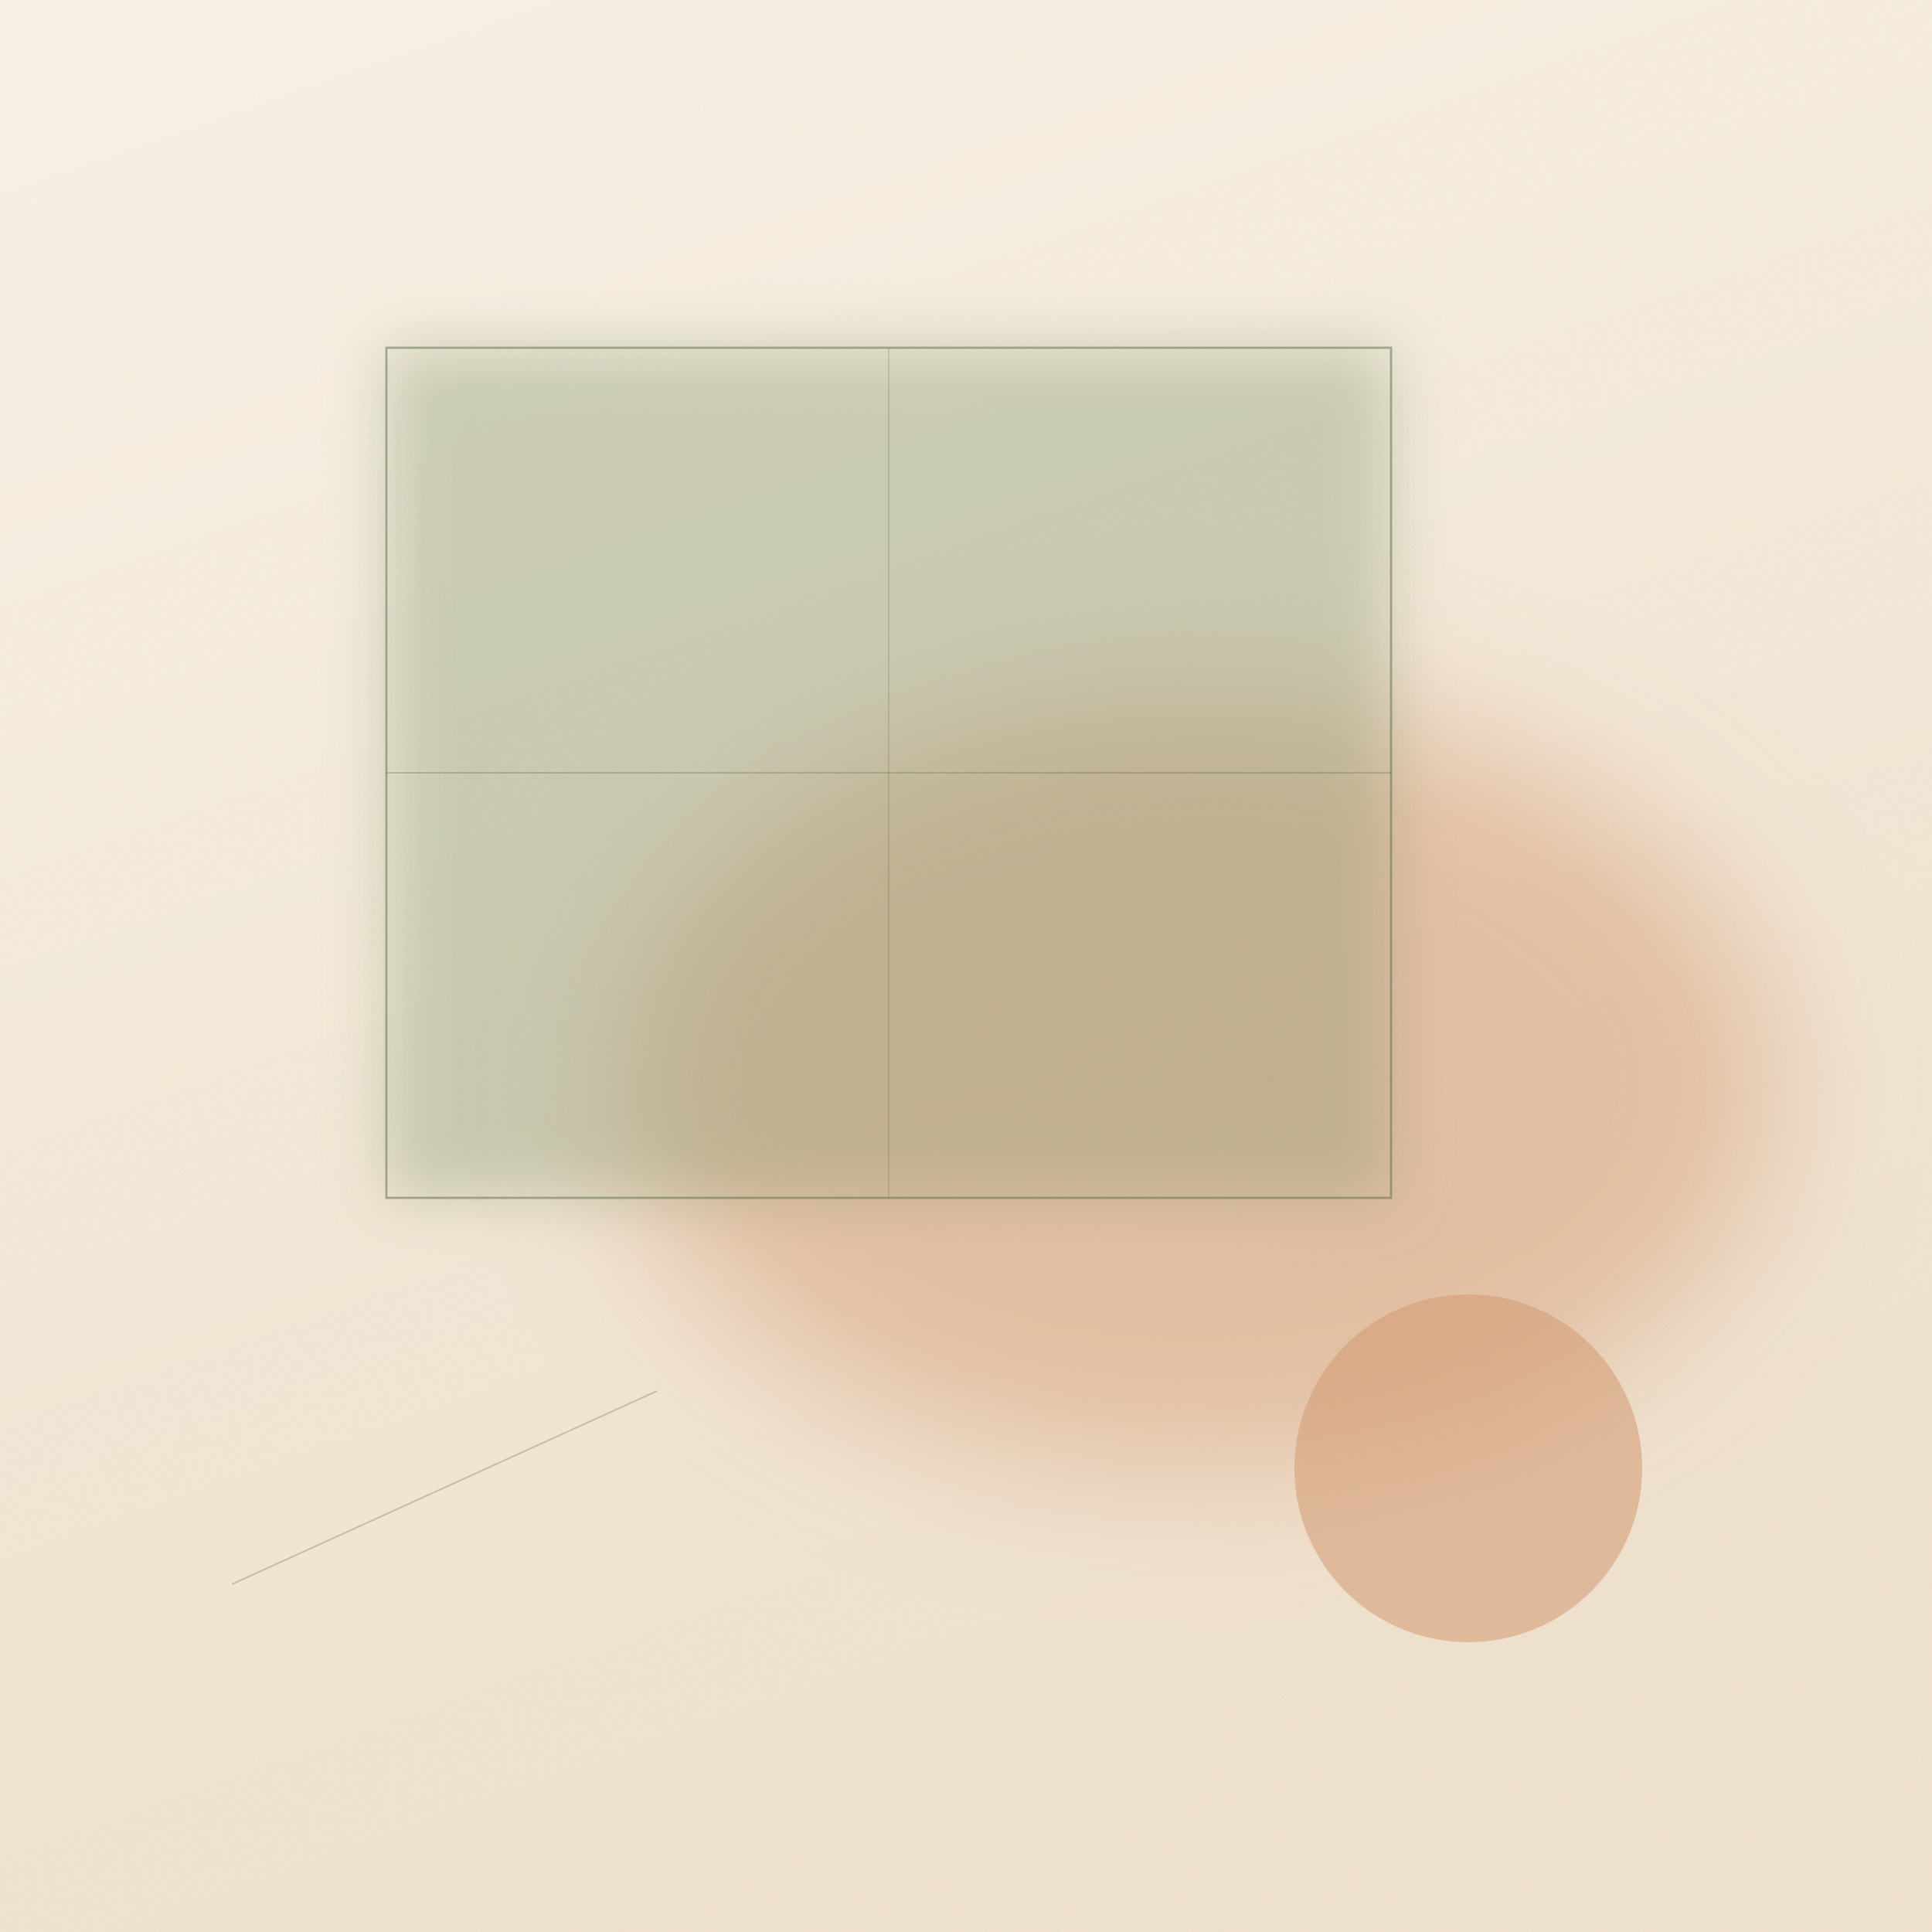
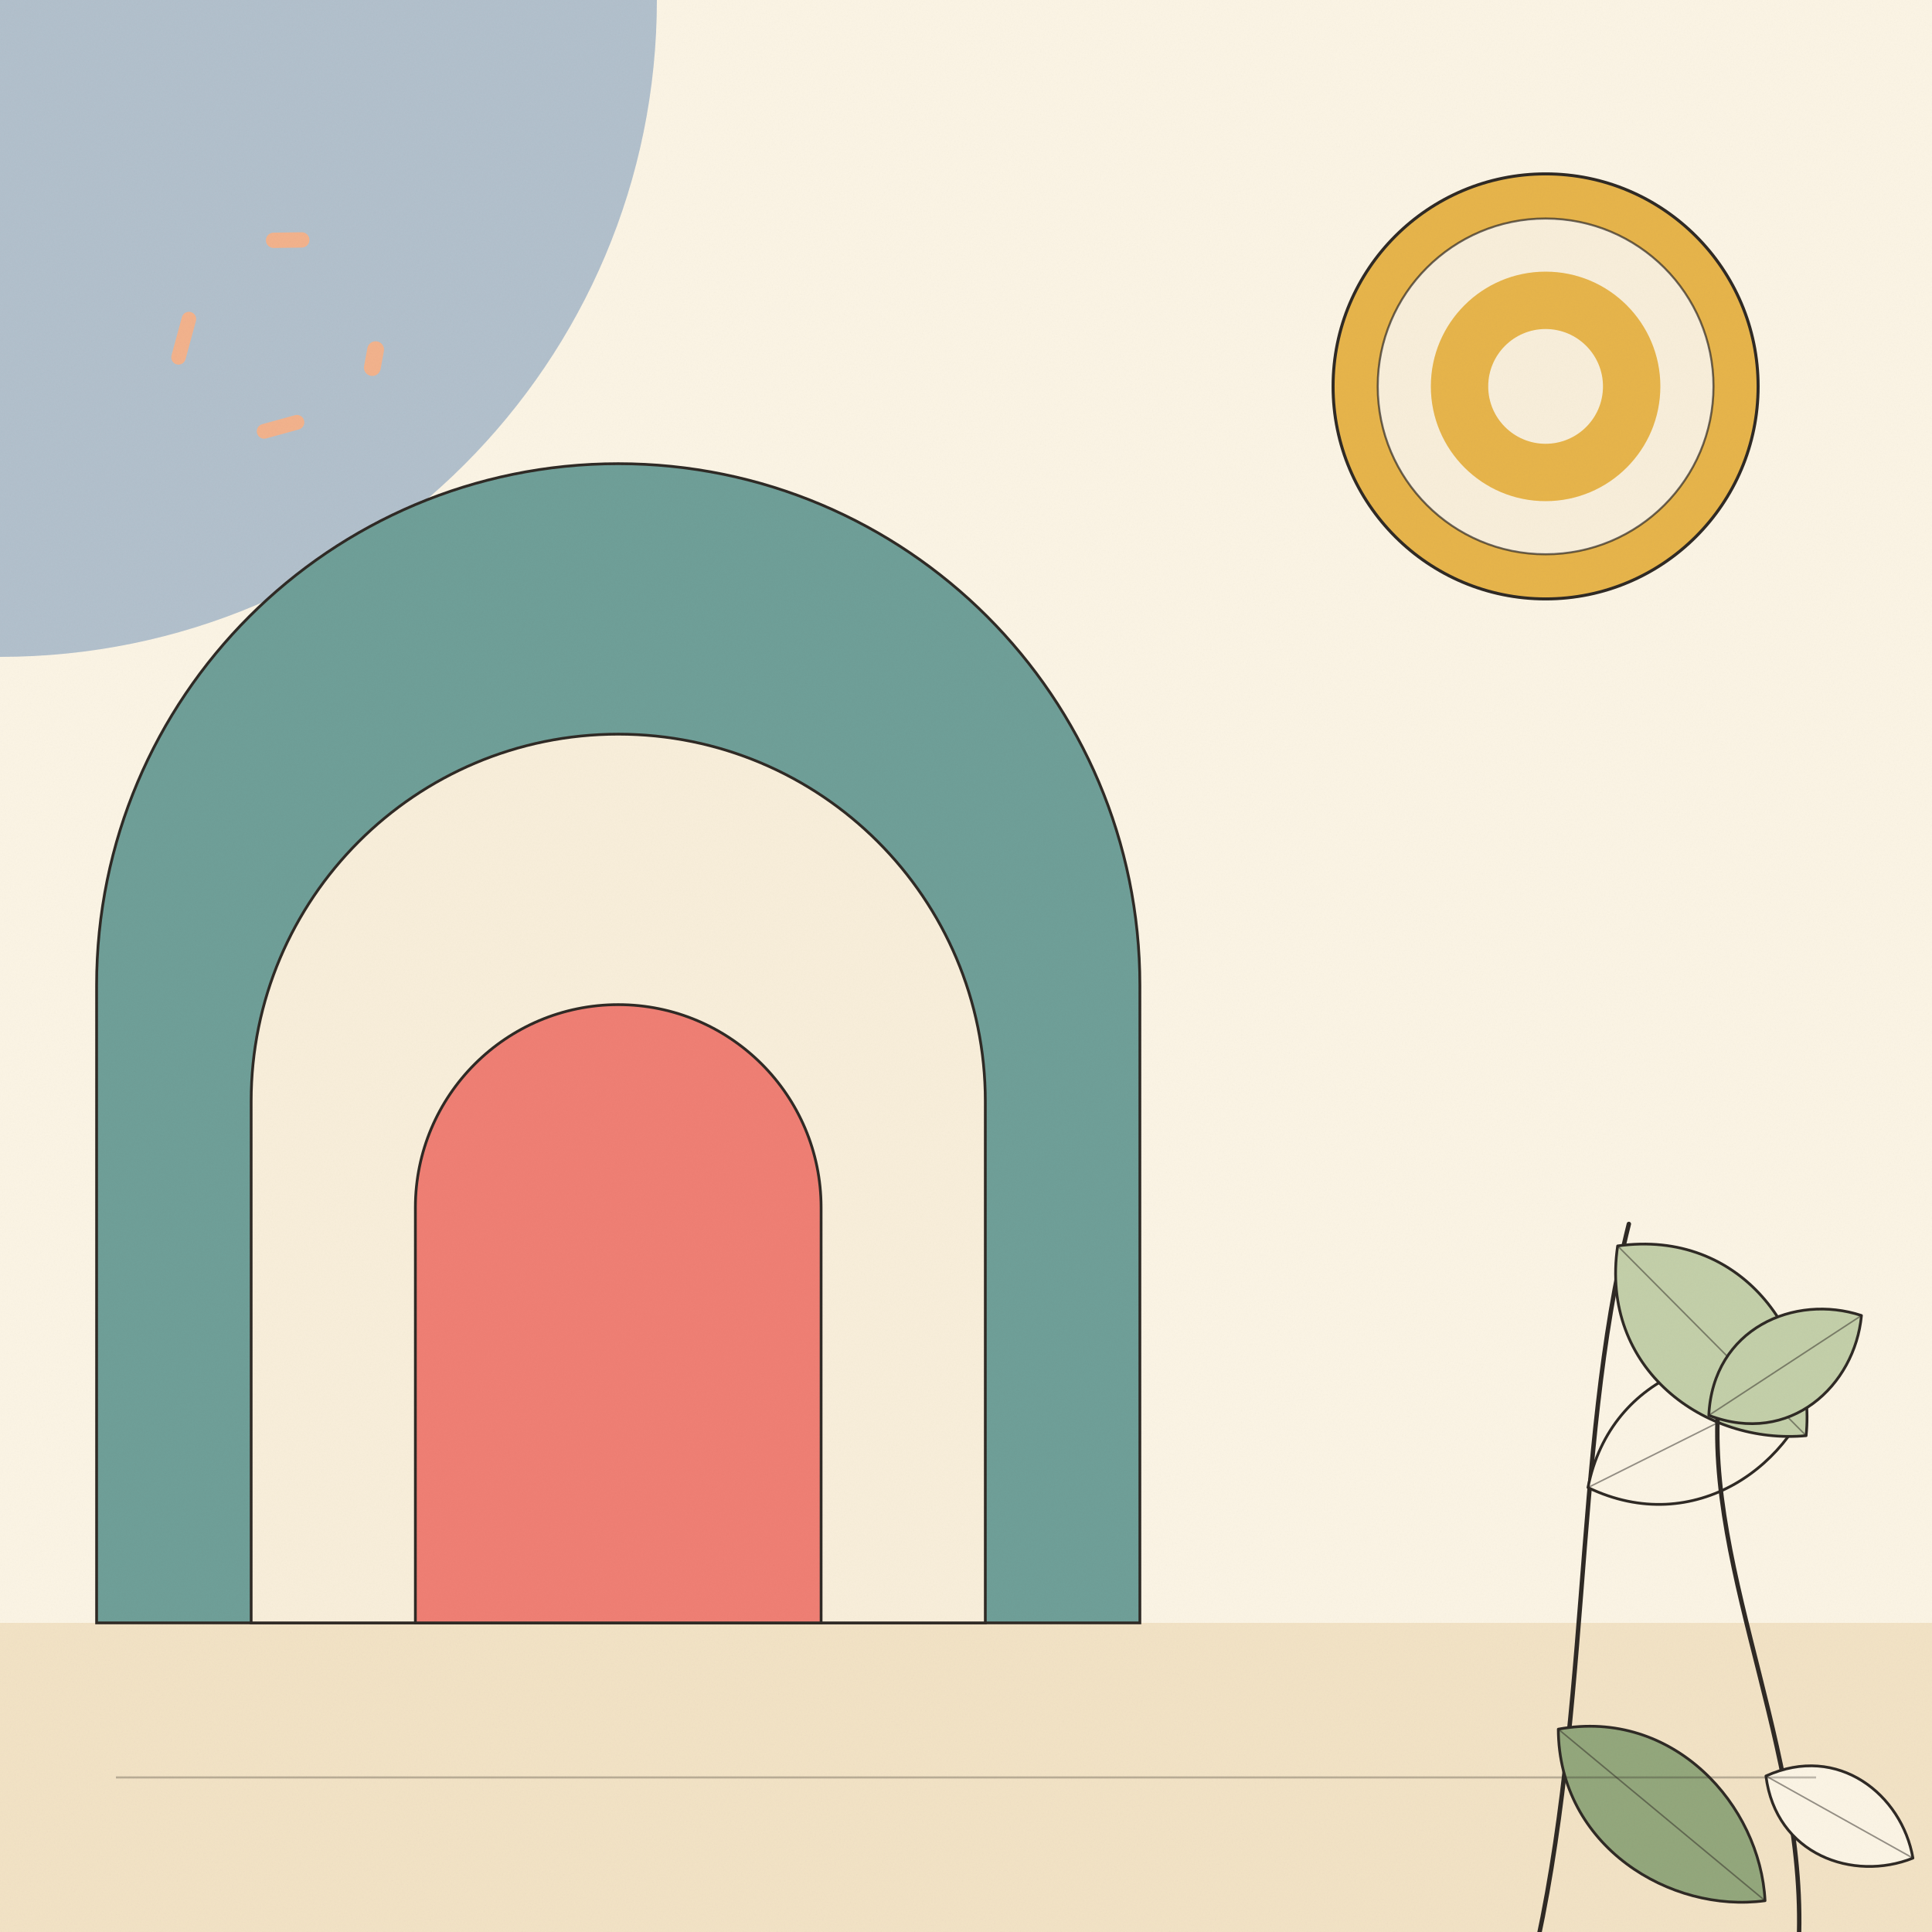
<svg xmlns="http://www.w3.org/2000/svg" width="1400" height="1400" viewBox="0 0 1400 1400" role="img">
  <defs>
-     <linearGradient id="bg" x1="0" y1="0" x2="0.35" y2="1">
-       <stop offset="0" stop-color="#f9f2e6" />
-       <stop offset="1" stop-color="#efe2ce" />
-     </linearGradient>
-     <filter id="soft" x="-50%" y="-50%" width="200%" height="200%">
-       <feGaussianBlur stdDeviation="52" />
-     </filter>
-     <filter id="soft-sm" x="-50%" y="-50%" width="200%" height="200%">
-       <feGaussianBlur stdDeviation="22" />
-     </filter>
    <filter id="grain" x="0" y="0" width="100%" height="100%">
-       <feTurbulence type="fractalNoise" baseFrequency="0.85" numOctaves="3" stitchTiles="stitch" />
+       <feTurbulence type="fractalNoise" baseFrequency="0.9" numOctaves="3" stitchTiles="stitch" />
      <feColorMatrix type="saturate" values="0" />
    </filter>
  </defs>
-   <rect width="1400" height="1400" fill="url(#bg)" />
-   <g filter="url(#soft)">
-     <ellipse cx="868" cy="784" rx="420" ry="280" fill="#d69a72" opacity="0.5" />
+   <rect width="1400" height="1400" fill="#fbf4e4" />
+   <rect x="0" y="1176" width="1400" height="224" fill="#f2e2c5" />
+   <circle cx="0" cy="0" r="476" fill="#93a9c2" opacity="0.7" />
+   <path d="M 70 1176 L 70 714 A 378 378 0 0 1 826 714 L 826 1176 Z" fill="#6f9f98" stroke="#2f2a25" stroke-width="2" />
+   <path d="M 182 1176 L 182 798 A 266 266 0 0 1 714 798 L 714 1176 Z" fill="#f8eeda" stroke="#2f2a25" stroke-width="2" />
+   <path d="M 301 1176 L 301 875 A 147 147 0 0 1 595 875 L 595 1176 Z" fill="#ef7f74" stroke="#2f2a25" stroke-width="2" />
+   <circle cx="1120" cy="280" r="154" fill="#e6b44b" />
+   <circle cx="1120" cy="280" r="121.66" fill="#f8eeda" />
+   <circle cx="1120" cy="280" r="83.16" fill="#e6b44b" />
+   <circle cx="1120" cy="280" r="41.58" fill="#f8eeda" />
+   <circle cx="1120" cy="280" r="154" fill="none" stroke="#2f2a25" stroke-width="2.2" />
+   <circle cx="1120" cy="280" r="121.66" fill="none" stroke="#2f2a25" stroke-width="1.5" opacity="0.7" />
+   <g transform="translate(1106,1442) rotate(7)">
+     <path d="M0,0 C 24.561,-190.4 -14.737,-392 6.14,-560" fill="none" stroke="#2f2a25" stroke-width="3.2" stroke-linecap="round" />
+     <g transform="translate(0,-190.4) rotate(32.68258)">
+       <path d="M0,0 C 54.505,-65.203 147.942,-50.858 194.661,0 C 147.942,50.858 54.505,65.203 0,0 Z" fill="#93a77c" stroke="#2f2a25" stroke-width="2" stroke-linejoin="round" />
+       <path d="M0,0 L194.661,0" stroke="#2f2a25" stroke-width="1.1" opacity="0.5" />
+     </g>
+     <g transform="translate(0,-366.8) rotate(-33.54494)">
+       <path d="M0,0 C 52.383,-67.774 142.182,-52.864 187.081,0 C 142.182,52.864 52.383,67.774 0,0 Z" fill="#fbf4e4" stroke="#2f2a25" stroke-width="2" stroke-linejoin="round" />
+       <path d="M0,0 L187.081,0" stroke="#2f2a25" stroke-width="1.1" opacity="0.5" />
+     </g>
+     <g transform="translate(0,-543.2) rotate(38.18866)">
+       <path d="M0,0 C 54.263,-72.494 147.284,-56.545 193.795,0 C 147.284,56.545 54.263,72.494 0,0 Z" fill="#c3cfa9" stroke="#2f2a25" stroke-width="2" stroke-linejoin="round" />
+       <path d="M0,0 L193.795,0" stroke="#2f2a25" stroke-width="1.1" opacity="0.5" />
+     </g>
  </g>
-   <rect x="280" y="252" width="728" height="616" fill="#8c9c74" opacity="0.4" filter="url(#soft-sm)" />
-   <rect x="280" y="252" width="728" height="616" fill="none" stroke="#5c6c4a" stroke-width="1.6" opacity="0.5" />
-   <line x1="280" y1="560" x2="1008" y2="560" stroke="#5c6c4a" stroke-width="1" opacity="0.35" />
-   <line x1="644" y1="252" x2="644" y2="868" stroke="#5c6c4a" stroke-width="1" opacity="0.25" />
-   <circle cx="1064" cy="1064" r="126" fill="#d69a72" opacity="0.55" />
-   <path d="M 168 1148 L 476 1008" stroke="#5c6c4a" stroke-width="1.2" opacity="0.3" />
-   <rect width="1400" height="1400" filter="url(#grain)" opacity="0.06" style="mix-blend-mode:multiply" />
+   <g transform="translate(1302,1428) rotate(-9)">
+     <path d="M0,0 C 37.743,-142.8 -22.646,-294 9.436,-420" fill="none" stroke="#2f2a25" stroke-width="3.2" stroke-linecap="round" />
+     <g transform="translate(0,-142.8) rotate(38.1861)">
+       <path d="M0,0 C 34.162,-46.337 92.726,-36.143 122.008,0 C 92.726,36.143 34.162,46.337 0,0 Z" fill="#fbf4e4" stroke="#2f2a25" stroke-width="2" stroke-linejoin="round" />
+       <path d="M0,0 L122.008,0" stroke="#2f2a25" stroke-width="1.1" opacity="0.5" />
+     </g>
+     <g transform="translate(0,-407.4) rotate(-24.18747)">
+       <path d="M0,0 C 37.008,-51.118 100.449,-39.872 132.17,0 C 100.449,39.872 37.008,51.118 0,0 Z" fill="#c3cfa9" stroke="#2f2a25" stroke-width="2" stroke-linejoin="round" />
+       <path d="M0,0 L132.17,0" stroke="#2f2a25" stroke-width="1.1" opacity="0.5" />
+     </g>
+   </g>
+   <rect x="-12.69" y="-6.083" width="25.38" height="12.166" rx="6.083" fill="#f2b28c" transform="translate(271.0064,259.8626) rotate(100.4572)" />
+   <rect x="-17.664" y="-5.349" width="35.328" height="10.698" rx="5.349" fill="#f2b28c" transform="translate(203.2972,309.2871) rotate(164.6386)" />
+   <rect x="-19.642" y="-5.27" width="39.285" height="10.54" rx="5.27" fill="#f2b28c" transform="translate(133.1226,245.0839) rotate(285.2374)" />
+   <rect x="-15.771" y="-5.549" width="31.542" height="11.099" rx="5.549" fill="#f2b28c" transform="translate(208.4621,173.9946) rotate(359.2128)" />
+   <line x1="84" y1="1288" x2="1316" y2="1288" stroke="#2f2a25" stroke-width="1.5" opacity="0.3" />
+   <rect width="1400" height="1400" filter="url(#grain)" opacity="0.05" style="mix-blend-mode:multiply" />
</svg>
